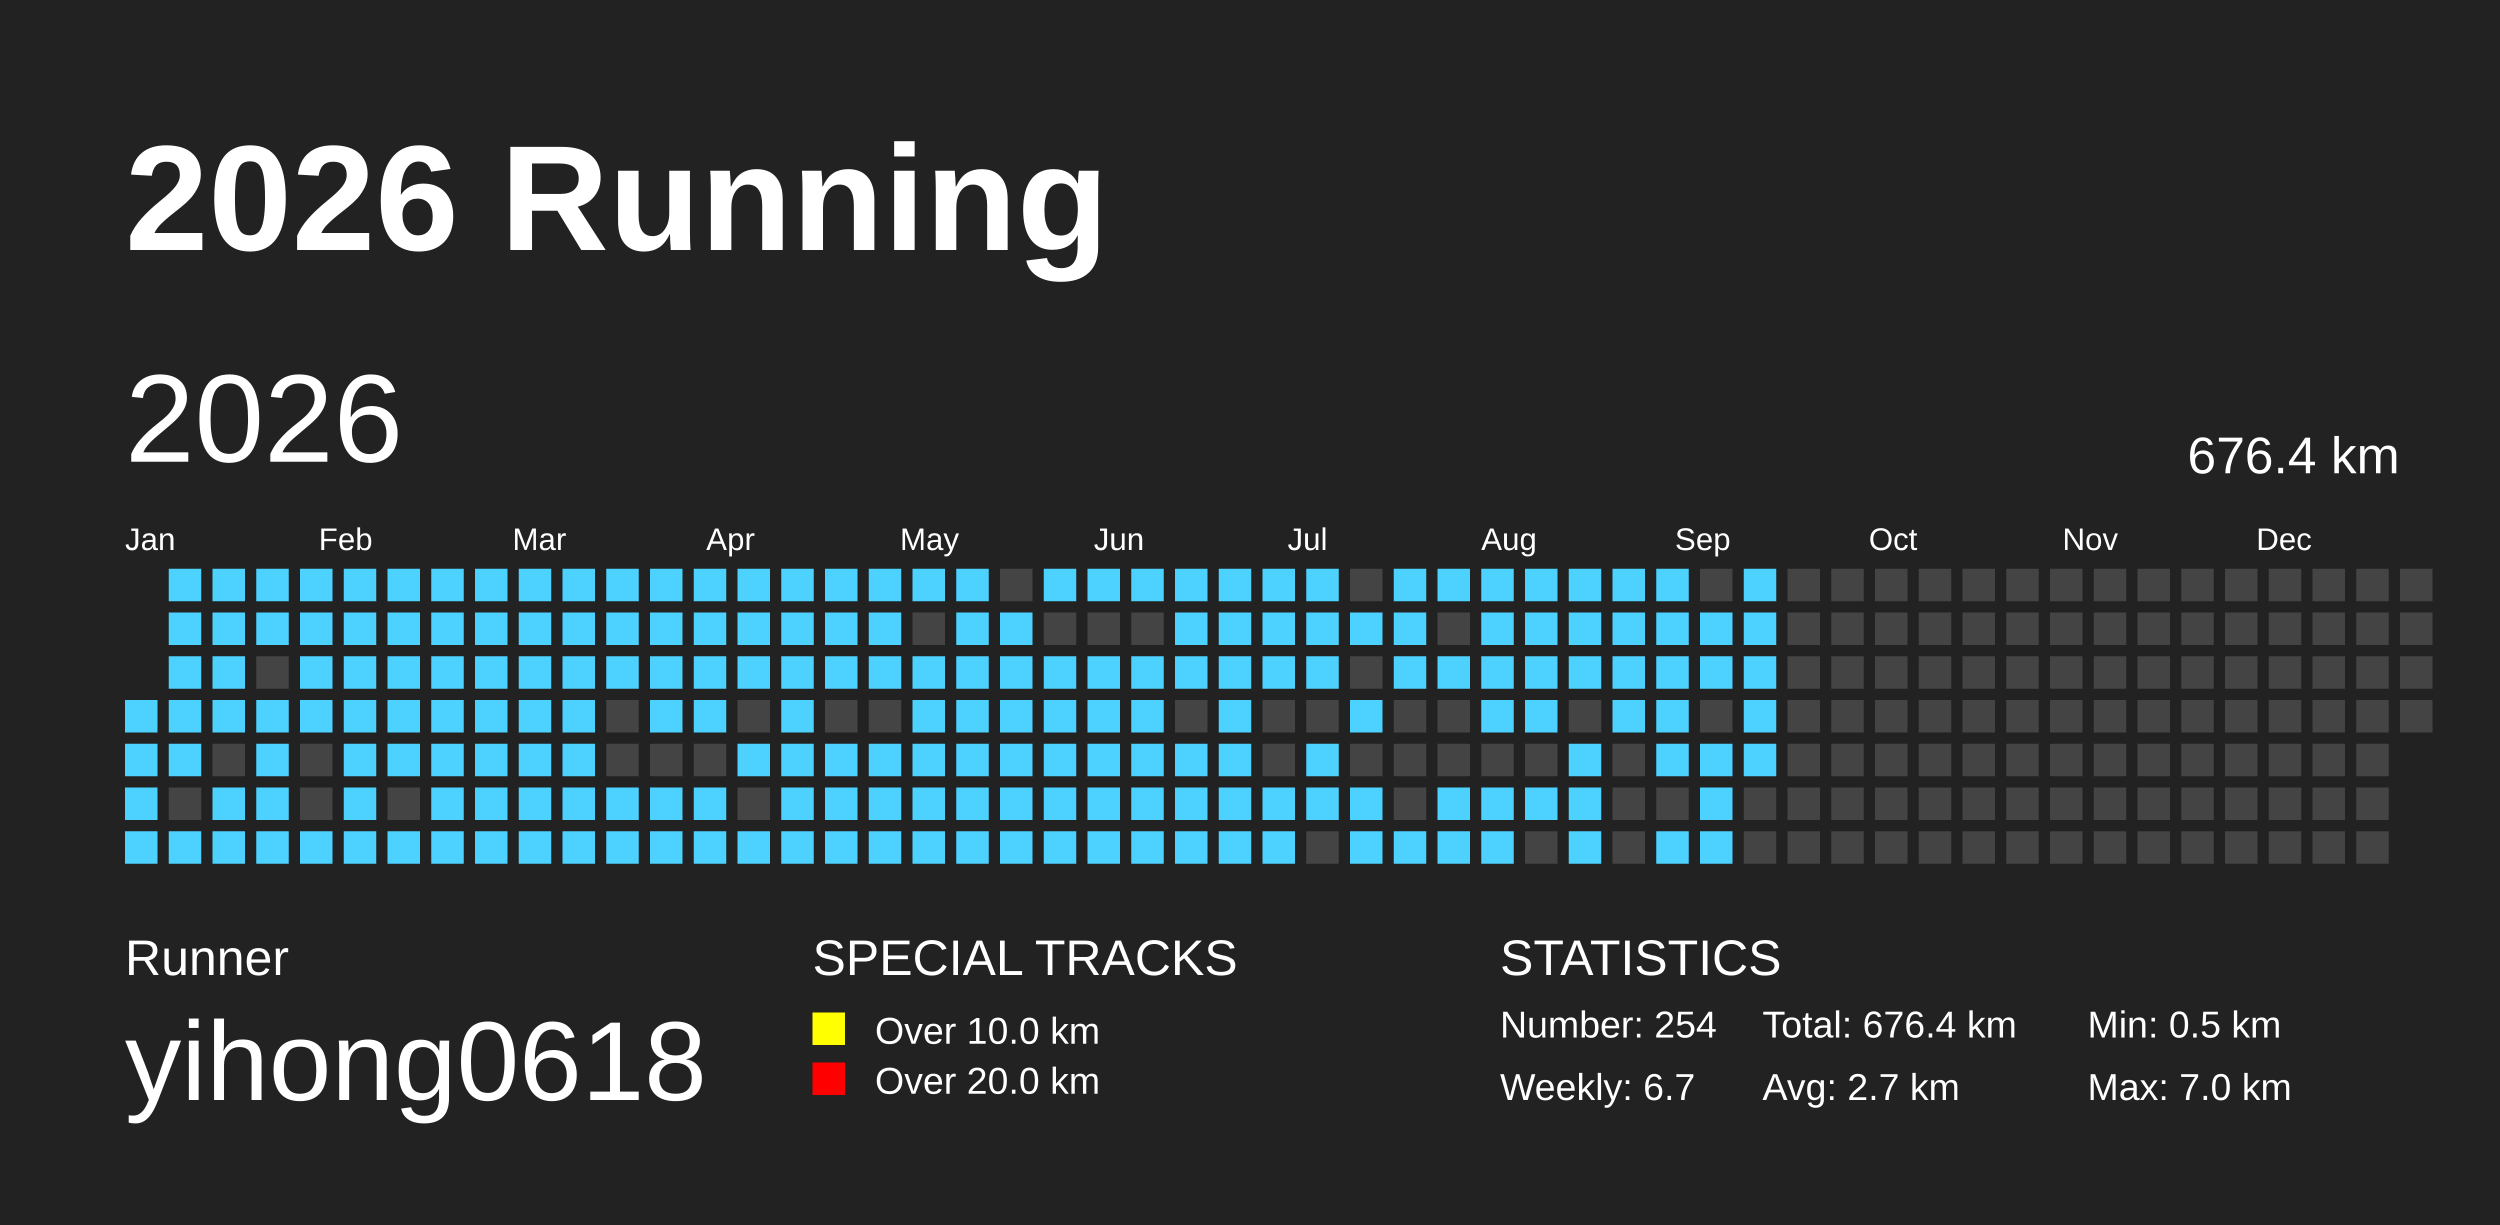
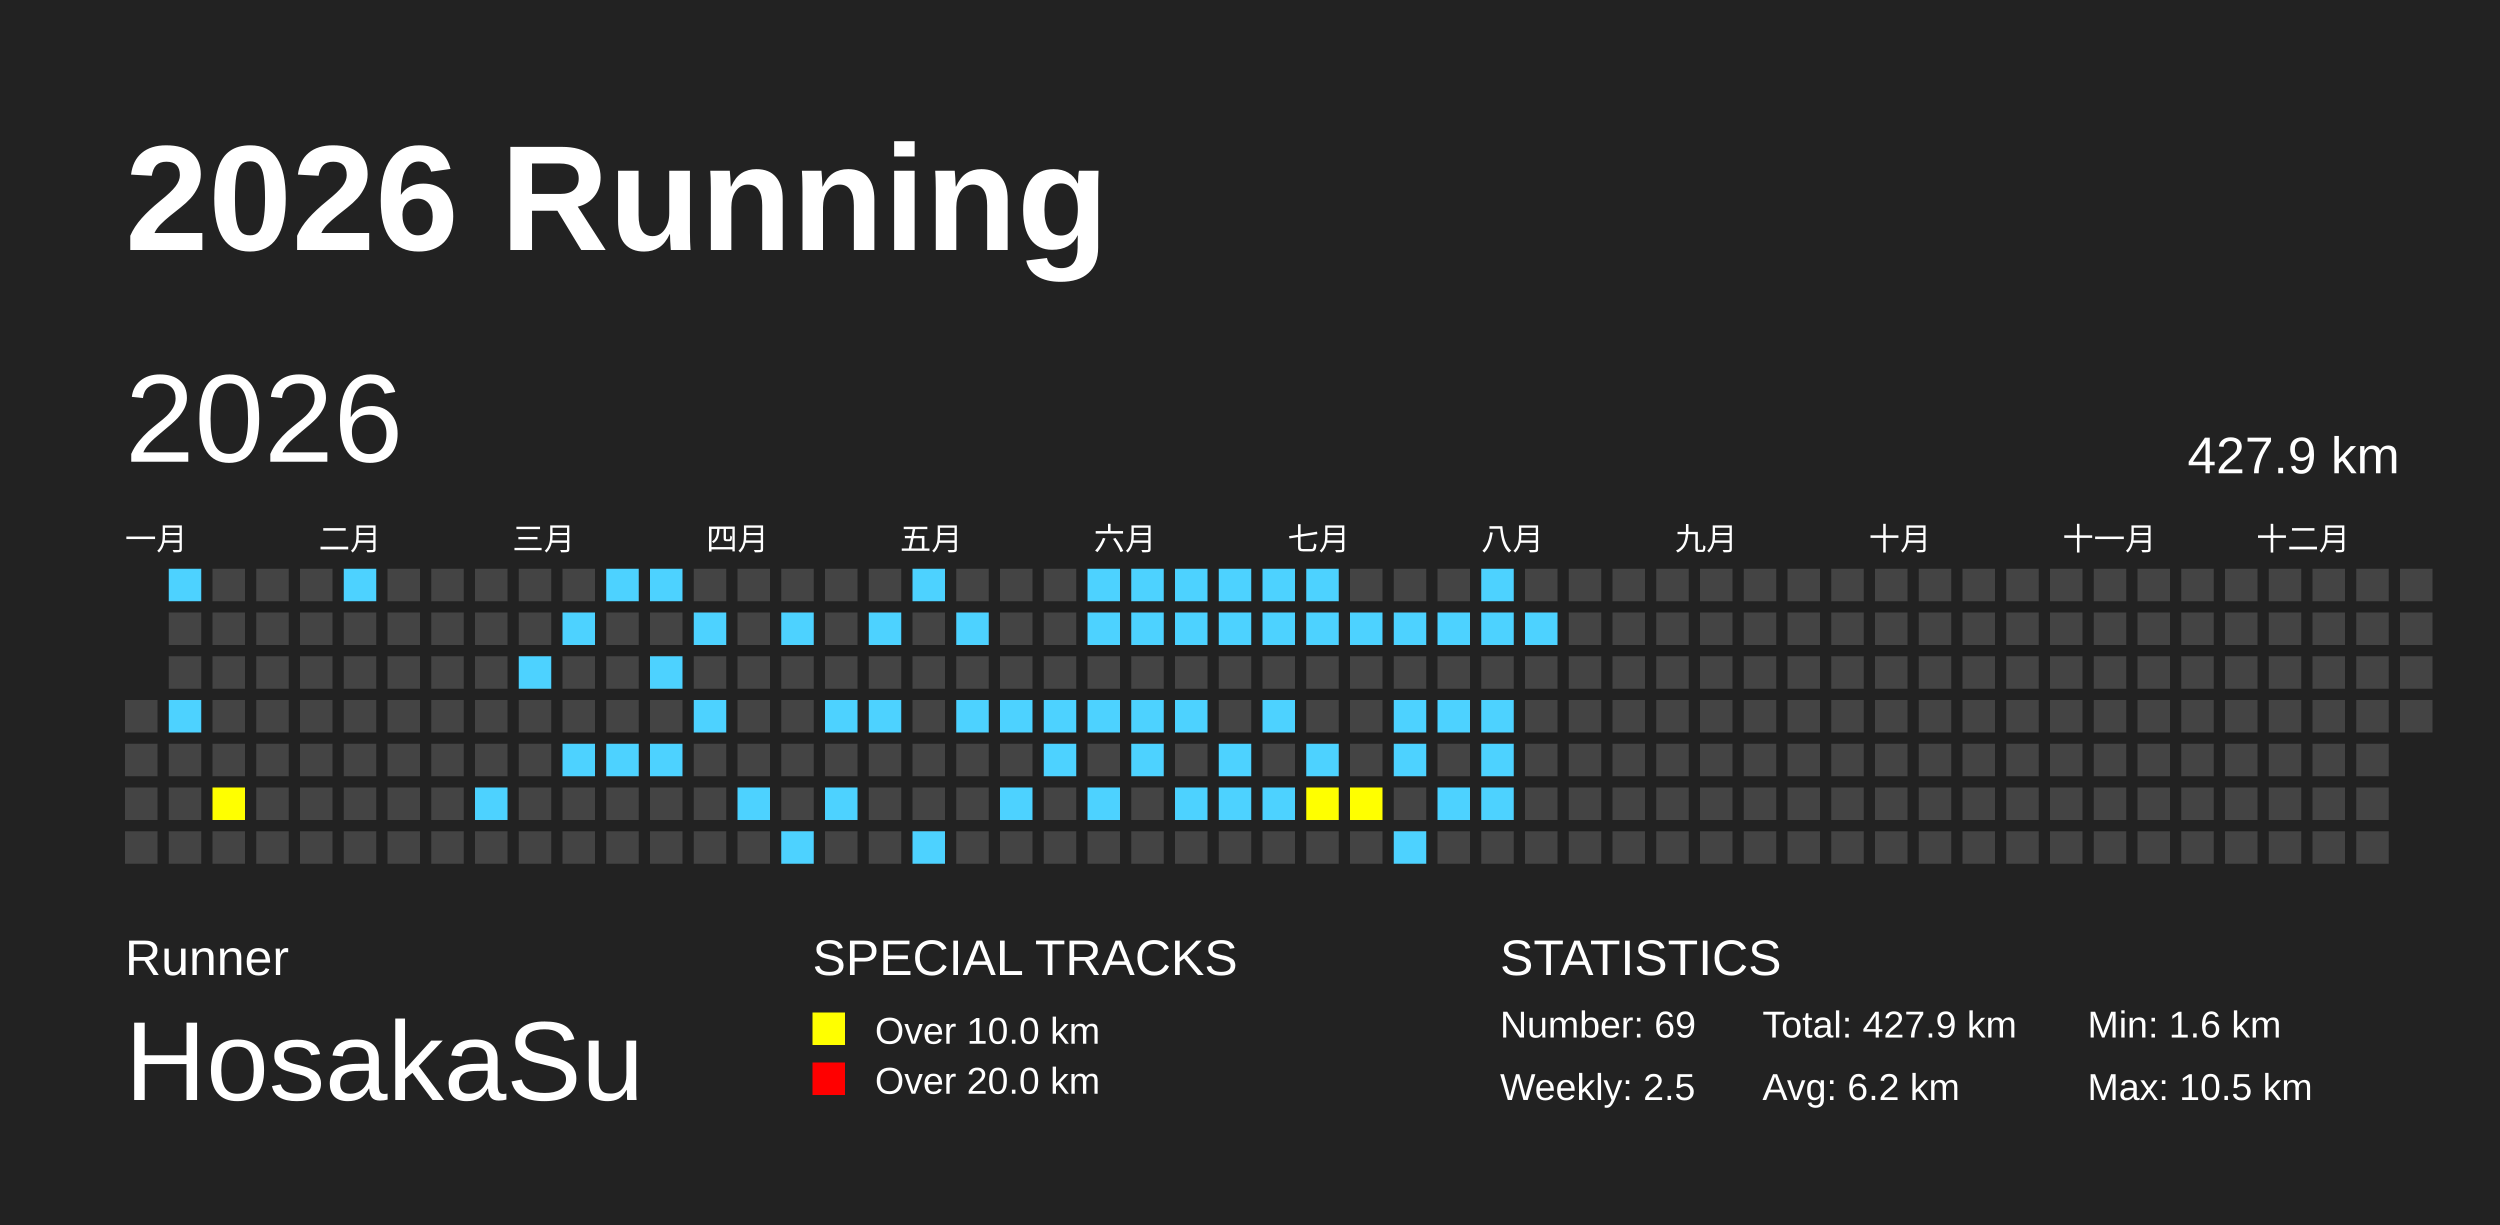
<svg xmlns="http://www.w3.org/2000/svg" baseProfile="full" height="98mm" version="1.1" viewBox="0,0,200,98" width="200mm">
-   <defs />
+   <defs>
+     <pattern height="2" id="indoor-stripe" patternUnits="userSpaceOnUse" width="2">
+       <line stroke="white" stroke-opacity="0.45" stroke-width="0.5" x1="0" x2="2" y1="2" y2="0" />
+     </pattern>
+   </defs>
  <rect fill="#222222" height="98" width="200" x="0" y="0" />
  <text fill="#FFFFFF" style="font-size:12px; font-family:Arial; font-weight:bold;" x="10" y="20">2026 Running</text>
  <text fill="#FFFFFF" style="font-size:4px; font-family:Arial" x="10" y="78">Runner</text>
-   <text fill="#FFFFFF" style="font-size:9px; font-family:Arial" x="10" y="88">yihong0618</text>
+   <text fill="#FFFFFF" style="font-size:9px; font-family:Arial" x="10" y="88">HosakaSu</text>
  <text fill="#FFFFFF" style="font-size:4px; font-family:Arial" x="65" y="78">SPECIAL TRACKS</text>
  <rect fill="yellow" height="2.6" width="2.6" x="65" y="81" />
  <text fill="#FFFFFF" style="font-size:3px; font-family:Arial" x="70" y="83.5">Over 10.0 km</text>
  <rect fill="red" height="2.6" width="2.6" x="65" y="85" />
  <text fill="#FFFFFF" style="font-size:3px; font-family:Arial" x="70" y="87.5">Over 20.0 km</text>
  <text fill="#FFFFFF" style="font-size:4px; font-family:Arial" x="120" y="78">STATISTICS</text>
-   <text fill="#FFFFFF" style="font-size:3px; font-family:Arial" x="120" y="83">Number: 254</text>
-   <text fill="#FFFFFF" style="font-size:3px; font-family:Arial" x="120" y="88">Weekly: 6.7</text>
-   <text fill="#FFFFFF" style="font-size:3px; font-family:Arial" x="141" y="83">Total: 676.4 km</text>
-   <text fill="#FFFFFF" style="font-size:3px; font-family:Arial" x="141" y="88">Avg: 2.7 km</text>
-   <text fill="#FFFFFF" style="font-size:3px; font-family:Arial" x="167" y="83">Min: 0.5 km</text>
-   <text fill="#FFFFFF" style="font-size:3px; font-family:Arial" x="167" y="88">Max: 7.0 km</text>
+   <text fill="#FFFFFF" style="font-size:3px; font-family:Arial" x="120" y="83">Number: 69</text>
+   <text fill="#FFFFFF" style="font-size:3px; font-family:Arial" x="120" y="88">Weekly: 2.5</text>
+   <text fill="#FFFFFF" style="font-size:3px; font-family:Arial" x="141" y="83">Total: 427.9 km</text>
+   <text fill="#FFFFFF" style="font-size:3px; font-family:Arial" x="141" y="88">Avg: 6.2 km</text>
+   <text fill="#FFFFFF" style="font-size:3px; font-family:Arial" x="167" y="83">Min: 1.6 km</text>
+   <text fill="#FFFFFF" style="font-size:3px; font-family:Arial" x="167" y="88">Max: 10.5 km</text>
  <text dominant-baseline="hanging" fill="#FFFFFF" style="font-size:10.0px; font-family:Arial;" x="10" y="30">2026</text>
-   <text dominant-baseline="hanging" fill="#FFFFFF" style="font-size:4.125px; font-family:Arial;" x="175" y="35">676.4 km</text>
-   <text fill="#FFFFFF" style="font-size:2.5px; font-family:Arial" x="10.0" y="44">Jan</text>
-   <text fill="#FFFFFF" style="font-size:2.5px; font-family:Arial" x="25.5" y="44">Feb</text>
-   <text fill="#FFFFFF" style="font-size:2.5px; font-family:Arial" x="41.0" y="44">Mar</text>
-   <text fill="#FFFFFF" style="font-size:2.5px; font-family:Arial" x="56.5" y="44">Apr</text>
-   <text fill="#FFFFFF" style="font-size:2.5px; font-family:Arial" x="72.0" y="44">May</text>
-   <text fill="#FFFFFF" style="font-size:2.5px; font-family:Arial" x="87.5" y="44">Jun</text>
-   <text fill="#FFFFFF" style="font-size:2.5px; font-family:Arial" x="103.0" y="44">Jul</text>
-   <text fill="#FFFFFF" style="font-size:2.5px; font-family:Arial" x="118.5" y="44">Aug</text>
-   <text fill="#FFFFFF" style="font-size:2.5px; font-family:Arial" x="134.0" y="44">Sep</text>
-   <text fill="#FFFFFF" style="font-size:2.5px; font-family:Arial" x="149.5" y="44">Oct</text>
-   <text fill="#FFFFFF" style="font-size:2.5px; font-family:Arial" x="165.0" y="44">Nov</text>
-   <text fill="#FFFFFF" style="font-size:2.5px; font-family:Arial" x="180.5" y="44">Dec</text>
-   <rect fill="#4DD2FF" height="2.6" width="2.6" x="10.0" y="56.0" />
-   <rect fill="#4DD2FF" height="2.6" width="2.6" x="10.0" y="59.5" />
-   <rect fill="#4DD2FF" height="2.6" width="2.6" x="10.0" y="63.0" />
-   <rect fill="#4DD2FF" height="2.6" width="2.6" x="10.0" y="66.5" />
+   <text dominant-baseline="hanging" fill="#FFFFFF" style="font-size:4.125px; font-family:Arial;" x="175" y="35">427.9 km</text>
+   <text fill="#FFFFFF" style="font-size:2.5px; font-family:Arial" x="10.0" y="44">一月</text>
+   <text fill="#FFFFFF" style="font-size:2.5px; font-family:Arial" x="25.5" y="44">二月</text>
+   <text fill="#FFFFFF" style="font-size:2.5px; font-family:Arial" x="41.0" y="44">三月</text>
+   <text fill="#FFFFFF" style="font-size:2.5px; font-family:Arial" x="56.5" y="44">四月</text>
+   <text fill="#FFFFFF" style="font-size:2.5px; font-family:Arial" x="72.0" y="44">五月</text>
+   <text fill="#FFFFFF" style="font-size:2.5px; font-family:Arial" x="87.5" y="44">六月</text>
+   <text fill="#FFFFFF" style="font-size:2.5px; font-family:Arial" x="103.0" y="44">七月</text>
+   <text fill="#FFFFFF" style="font-size:2.5px; font-family:Arial" x="118.5" y="44">八月</text>
+   <text fill="#FFFFFF" style="font-size:2.5px; font-family:Arial" x="134.0" y="44">九月</text>
+   <text fill="#FFFFFF" style="font-size:2.5px; font-family:Arial" x="149.5" y="44">十月</text>
+   <text fill="#FFFFFF" style="font-size:2.5px; font-family:Arial" x="165.0" y="44">十一月</text>
+   <text fill="#FFFFFF" style="font-size:2.5px; font-family:Arial" x="180.5" y="44">十二月</text>
+   <rect fill="#444444" height="2.6" width="2.6" x="10.0" y="56.0" />
+   <rect fill="#444444" height="2.6" width="2.6" x="10.0" y="59.5" />
+   <rect fill="#444444" height="2.6" width="2.6" x="10.0" y="63.0" />
+   <rect fill="#444444" height="2.6" width="2.6" x="10.0" y="66.5" />
  <rect fill="#4DD2FF" height="2.6" width="2.6" x="13.5" y="45.5" />
-   <rect fill="#4DD2FF" height="2.6" width="2.6" x="13.5" y="49.0" />
-   <rect fill="#4DD2FF" height="2.6" width="2.6" x="13.5" y="52.5" />
+   <rect fill="#444444" height="2.6" width="2.6" x="13.5" y="49.0" />
+   <rect fill="#444444" height="2.6" width="2.6" x="13.5" y="52.5" />
  <rect fill="#4DD2FF" height="2.6" width="2.6" x="13.5" y="56.0" />
-   <rect fill="#4DD2FF" height="2.6" width="2.6" x="13.5" y="59.5" />
+   <rect fill="#444444" height="2.6" width="2.6" x="13.5" y="59.5" />
  <rect fill="#444444" height="2.6" width="2.6" x="13.5" y="63.0" />
-   <rect fill="#4DD2FF" height="2.6" width="2.6" x="13.5" y="66.5" />
-   <rect fill="#4DD2FF" height="2.6" width="2.6" x="17.0" y="45.5" />
-   <rect fill="#4DD2FF" height="2.6" width="2.6" x="17.0" y="49.0" />
-   <rect fill="#4DD2FF" height="2.6" width="2.6" x="17.0" y="52.5" />
-   <rect fill="#4DD2FF" height="2.6" width="2.6" x="17.0" y="56.0" />
+   <rect fill="#444444" height="2.6" width="2.6" x="13.5" y="66.5" />
+   <rect fill="#444444" height="2.6" width="2.6" x="17.0" y="45.5" />
+   <rect fill="#444444" height="2.6" width="2.6" x="17.0" y="49.0" />
+   <rect fill="#444444" height="2.6" width="2.6" x="17.0" y="52.5" />
+   <rect fill="#444444" height="2.6" width="2.6" x="17.0" y="56.0" />
  <rect fill="#444444" height="2.6" width="2.6" x="17.0" y="59.5" />
-   <rect fill="#4DD2FF" height="2.6" width="2.6" x="17.0" y="63.0" />
-   <rect fill="#4DD2FF" height="2.6" width="2.6" x="17.0" y="66.5" />
-   <rect fill="#4DD2FF" height="2.6" width="2.6" x="20.5" y="45.5" />
-   <rect fill="#4DD2FF" height="2.6" width="2.6" x="20.5" y="49.0" />
+   <rect fill="yellow" height="2.6" width="2.6" x="17.0" y="63.0" />
+   <rect fill="#444444" height="2.6" width="2.6" x="17.0" y="66.5" />
+   <rect fill="#444444" height="2.6" width="2.6" x="20.5" y="45.5" />
+   <rect fill="#444444" height="2.6" width="2.6" x="20.5" y="49.0" />
  <rect fill="#444444" height="2.6" width="2.6" x="20.5" y="52.5" />
-   <rect fill="#4DD2FF" height="2.6" width="2.6" x="20.5" y="56.0" />
-   <rect fill="#4DD2FF" height="2.6" width="2.6" x="20.5" y="59.5" />
-   <rect fill="#4DD2FF" height="2.6" width="2.6" x="20.5" y="63.0" />
-   <rect fill="#4DD2FF" height="2.6" width="2.6" x="20.5" y="66.5" />
-   <rect fill="#4DD2FF" height="2.6" width="2.6" x="24.0" y="45.5" />
-   <rect fill="#4DD2FF" height="2.6" width="2.6" x="24.0" y="49.0" />
-   <rect fill="#4DD2FF" height="2.6" width="2.6" x="24.0" y="52.5" />
-   <rect fill="#4DD2FF" height="2.6" width="2.6" x="24.0" y="56.0" />
+   <rect fill="#444444" height="2.6" width="2.6" x="20.5" y="56.0" />
+   <rect fill="#444444" height="2.6" width="2.6" x="20.5" y="59.5" />
+   <rect fill="#444444" height="2.6" width="2.6" x="20.5" y="63.0" />
+   <rect fill="#444444" height="2.6" width="2.6" x="20.5" y="66.5" />
+   <rect fill="#444444" height="2.6" width="2.6" x="24.0" y="45.5" />
+   <rect fill="#444444" height="2.6" width="2.6" x="24.0" y="49.0" />
+   <rect fill="#444444" height="2.6" width="2.6" x="24.0" y="52.5" />
+   <rect fill="#444444" height="2.6" width="2.6" x="24.0" y="56.0" />
  <rect fill="#444444" height="2.6" width="2.6" x="24.0" y="59.5" />
  <rect fill="#444444" height="2.6" width="2.6" x="24.0" y="63.0" />
-   <rect fill="#4DD2FF" height="2.6" width="2.6" x="24.0" y="66.5" />
+   <rect fill="#444444" height="2.6" width="2.6" x="24.0" y="66.5" />
  <rect fill="#4DD2FF" height="2.6" width="2.6" x="27.5" y="45.5" />
-   <rect fill="#4DD2FF" height="2.6" width="2.6" x="27.5" y="49.0" />
-   <rect fill="#4DD2FF" height="2.6" width="2.6" x="27.5" y="52.5" />
-   <rect fill="#4DD2FF" height="2.6" width="2.6" x="27.5" y="56.0" />
-   <rect fill="#4DD2FF" height="2.6" width="2.6" x="27.5" y="59.5" />
-   <rect fill="#4DD2FF" height="2.6" width="2.6" x="27.5" y="63.0" />
-   <rect fill="#4DD2FF" height="2.6" width="2.6" x="27.5" y="66.5" />
-   <rect fill="#4DD2FF" height="2.6" width="2.6" x="31.0" y="45.5" />
-   <rect fill="#4DD2FF" height="2.6" width="2.6" x="31.0" y="49.0" />
-   <rect fill="#4DD2FF" height="2.6" width="2.6" x="31.0" y="52.5" />
-   <rect fill="#4DD2FF" height="2.6" width="2.6" x="31.0" y="56.0" />
-   <rect fill="#4DD2FF" height="2.6" width="2.6" x="31.0" y="59.5" />
+   <rect fill="#444444" height="2.6" width="2.6" x="27.5" y="49.0" />
+   <rect fill="#444444" height="2.6" width="2.6" x="27.5" y="52.5" />
+   <rect fill="#444444" height="2.6" width="2.6" x="27.5" y="56.0" />
+   <rect fill="#444444" height="2.6" width="2.6" x="27.5" y="59.5" />
+   <rect fill="#444444" height="2.6" width="2.6" x="27.5" y="63.0" />
+   <rect fill="#444444" height="2.6" width="2.6" x="27.5" y="66.5" />
+   <rect fill="#444444" height="2.6" width="2.6" x="31.0" y="45.5" />
+   <rect fill="#444444" height="2.6" width="2.6" x="31.0" y="49.0" />
+   <rect fill="#444444" height="2.6" width="2.6" x="31.0" y="52.5" />
+   <rect fill="#444444" height="2.6" width="2.6" x="31.0" y="56.0" />
+   <rect fill="#444444" height="2.6" width="2.6" x="31.0" y="59.5" />
  <rect fill="#444444" height="2.6" width="2.6" x="31.0" y="63.0" />
-   <rect fill="#4DD2FF" height="2.6" width="2.6" x="31.0" y="66.5" />
-   <rect fill="#4DD2FF" height="2.6" width="2.6" x="34.5" y="45.5" />
-   <rect fill="#4DD2FF" height="2.6" width="2.6" x="34.5" y="49.0" />
-   <rect fill="#4DD2FF" height="2.6" width="2.6" x="34.5" y="52.5" />
-   <rect fill="#4DD2FF" height="2.6" width="2.6" x="34.5" y="56.0" />
-   <rect fill="#4DD2FF" height="2.6" width="2.6" x="34.5" y="59.5" />
-   <rect fill="#4DD2FF" height="2.6" width="2.6" x="34.5" y="63.0" />
-   <rect fill="#4DD2FF" height="2.6" width="2.6" x="34.5" y="66.5" />
-   <rect fill="#4DD2FF" height="2.6" width="2.6" x="38.0" y="45.5" />
-   <rect fill="#4DD2FF" height="2.6" width="2.6" x="38.0" y="49.0" />
-   <rect fill="#4DD2FF" height="2.6" width="2.6" x="38.0" y="52.5" />
-   <rect fill="#4DD2FF" height="2.6" width="2.6" x="38.0" y="56.0" />
-   <rect fill="#4DD2FF" height="2.6" width="2.6" x="38.0" y="59.5" />
+   <rect fill="#444444" height="2.6" width="2.6" x="31.0" y="66.5" />
+   <rect fill="#444444" height="2.6" width="2.6" x="34.5" y="45.5" />
+   <rect fill="#444444" height="2.6" width="2.6" x="34.5" y="49.0" />
+   <rect fill="#444444" height="2.6" width="2.6" x="34.5" y="52.5" />
+   <rect fill="#444444" height="2.6" width="2.6" x="34.5" y="56.0" />
+   <rect fill="#444444" height="2.6" width="2.6" x="34.5" y="59.5" />
+   <rect fill="#444444" height="2.6" width="2.6" x="34.5" y="63.0" />
+   <rect fill="#444444" height="2.6" width="2.6" x="34.5" y="66.5" />
+   <rect fill="#444444" height="2.6" width="2.6" x="38.0" y="45.5" />
+   <rect fill="#444444" height="2.6" width="2.6" x="38.0" y="49.0" />
+   <rect fill="#444444" height="2.6" width="2.6" x="38.0" y="52.5" />
+   <rect fill="#444444" height="2.6" width="2.6" x="38.0" y="56.0" />
+   <rect fill="#444444" height="2.6" width="2.6" x="38.0" y="59.5" />
  <rect fill="#4DD2FF" height="2.6" width="2.6" x="38.0" y="63.0" />
-   <rect fill="#4DD2FF" height="2.6" width="2.6" x="38.0" y="66.5" />
-   <rect fill="#4DD2FF" height="2.6" width="2.6" x="41.5" y="45.5" />
-   <rect fill="#4DD2FF" height="2.6" width="2.6" x="41.5" y="49.0" />
+   <rect fill="#444444" height="2.6" width="2.6" x="38.0" y="66.5" />
+   <rect fill="#444444" height="2.6" width="2.6" x="41.5" y="45.5" />
+   <rect fill="#444444" height="2.6" width="2.6" x="41.5" y="49.0" />
  <rect fill="#4DD2FF" height="2.6" width="2.6" x="41.5" y="52.5" />
-   <rect fill="#4DD2FF" height="2.6" width="2.6" x="41.5" y="56.0" />
-   <rect fill="#4DD2FF" height="2.6" width="2.6" x="41.5" y="59.5" />
-   <rect fill="#4DD2FF" height="2.6" width="2.6" x="41.5" y="63.0" />
-   <rect fill="#4DD2FF" height="2.6" width="2.6" x="41.5" y="66.5" />
-   <rect fill="#4DD2FF" height="2.6" width="2.6" x="45.0" y="45.5" />
+   <rect fill="#444444" height="2.6" width="2.6" x="41.5" y="56.0" />
+   <rect fill="#444444" height="2.6" width="2.6" x="41.5" y="59.5" />
+   <rect fill="#444444" height="2.6" width="2.6" x="41.5" y="63.0" />
+   <rect fill="#444444" height="2.6" width="2.6" x="41.5" y="66.5" />
+   <rect fill="#444444" height="2.6" width="2.6" x="45.0" y="45.5" />
  <rect fill="#4DD2FF" height="2.6" width="2.6" x="45.0" y="49.0" />
-   <rect fill="#4DD2FF" height="2.6" width="2.6" x="45.0" y="52.5" />
-   <rect fill="#4DD2FF" height="2.6" width="2.6" x="45.0" y="56.0" />
+   <rect fill="#444444" height="2.6" width="2.6" x="45.0" y="52.5" />
+   <rect fill="#444444" height="2.6" width="2.6" x="45.0" y="56.0" />
  <rect fill="#4DD2FF" height="2.6" width="2.6" x="45.0" y="59.5" />
-   <rect fill="#4DD2FF" height="2.6" width="2.6" x="45.0" y="63.0" />
-   <rect fill="#4DD2FF" height="2.6" width="2.6" x="45.0" y="66.5" />
+   <rect fill="#444444" height="2.6" width="2.6" x="45.0" y="63.0" />
+   <rect fill="#444444" height="2.6" width="2.6" x="45.0" y="66.5" />
  <rect fill="#4DD2FF" height="2.6" width="2.6" x="48.5" y="45.5" />
-   <rect fill="#4DD2FF" height="2.6" width="2.6" x="48.5" y="49.0" />
-   <rect fill="#4DD2FF" height="2.6" width="2.6" x="48.5" y="52.5" />
+   <rect fill="#444444" height="2.6" width="2.6" x="48.5" y="49.0" />
+   <rect fill="#444444" height="2.6" width="2.6" x="48.5" y="52.5" />
  <rect fill="#444444" height="2.6" width="2.6" x="48.5" y="56.0" />
-   <rect fill="#444444" height="2.6" width="2.6" x="48.5" y="59.5" />
-   <rect fill="#4DD2FF" height="2.6" width="2.6" x="48.5" y="63.0" />
-   <rect fill="#4DD2FF" height="2.6" width="2.6" x="48.5" y="66.5" />
+   <rect fill="#4DD2FF" height="2.6" width="2.6" x="48.5" y="59.5" />
+   <rect fill="#444444" height="2.6" width="2.6" x="48.5" y="63.0" />
+   <rect fill="#444444" height="2.6" width="2.6" x="48.5" y="66.5" />
  <rect fill="#4DD2FF" height="2.6" width="2.6" x="52.0" y="45.5" />
-   <rect fill="#4DD2FF" height="2.6" width="2.6" x="52.0" y="49.0" />
+   <rect fill="#444444" height="2.6" width="2.6" x="52.0" y="49.0" />
  <rect fill="#4DD2FF" height="2.6" width="2.6" x="52.0" y="52.5" />
-   <rect fill="#4DD2FF" height="2.6" width="2.6" x="52.0" y="56.0" />
-   <rect fill="#444444" height="2.6" width="2.6" x="52.0" y="59.5" />
-   <rect fill="#4DD2FF" height="2.6" width="2.6" x="52.0" y="63.0" />
-   <rect fill="#4DD2FF" height="2.6" width="2.6" x="52.0" y="66.5" />
-   <rect fill="#4DD2FF" height="2.6" width="2.6" x="55.5" y="45.5" />
+   <rect fill="#444444" height="2.6" width="2.6" x="52.0" y="56.0" />
+   <rect fill="#4DD2FF" height="2.6" width="2.6" x="52.0" y="59.5" />
+   <rect fill="#444444" height="2.6" width="2.6" x="52.0" y="63.0" />
+   <rect fill="#444444" height="2.6" width="2.6" x="52.0" y="66.5" />
+   <rect fill="#444444" height="2.6" width="2.6" x="55.5" y="45.5" />
  <rect fill="#4DD2FF" height="2.6" width="2.6" x="55.5" y="49.0" />
-   <rect fill="#4DD2FF" height="2.6" width="2.6" x="55.5" y="52.5" />
+   <rect fill="#444444" height="2.6" width="2.6" x="55.5" y="52.5" />
  <rect fill="#4DD2FF" height="2.6" width="2.6" x="55.5" y="56.0" />
  <rect fill="#444444" height="2.6" width="2.6" x="55.5" y="59.5" />
-   <rect fill="#4DD2FF" height="2.6" width="2.6" x="55.5" y="63.0" />
-   <rect fill="#4DD2FF" height="2.6" width="2.6" x="55.5" y="66.5" />
-   <rect fill="#4DD2FF" height="2.6" width="2.6" x="59.0" y="45.5" />
-   <rect fill="#4DD2FF" height="2.6" width="2.6" x="59.0" y="49.0" />
-   <rect fill="#4DD2FF" height="2.6" width="2.6" x="59.0" y="52.5" />
+   <rect fill="#444444" height="2.6" width="2.6" x="55.5" y="63.0" />
+   <rect fill="#444444" height="2.6" width="2.6" x="55.5" y="66.5" />
+   <rect fill="#444444" height="2.6" width="2.6" x="59.0" y="45.5" />
+   <rect fill="#444444" height="2.6" width="2.6" x="59.0" y="49.0" />
+   <rect fill="#444444" height="2.6" width="2.6" x="59.0" y="52.5" />
  <rect fill="#444444" height="2.6" width="2.6" x="59.0" y="56.0" />
-   <rect fill="#4DD2FF" height="2.6" width="2.6" x="59.0" y="59.5" />
-   <rect fill="#444444" height="2.6" width="2.6" x="59.0" y="63.0" />
-   <rect fill="#4DD2FF" height="2.6" width="2.6" x="59.0" y="66.5" />
-   <rect fill="#4DD2FF" height="2.6" width="2.6" x="62.5" y="45.5" />
+   <rect fill="#444444" height="2.6" width="2.6" x="59.0" y="59.5" />
+   <rect fill="#4DD2FF" height="2.6" width="2.6" x="59.0" y="63.0" />
+   <rect fill="#444444" height="2.6" width="2.6" x="59.0" y="66.5" />
+   <rect fill="#444444" height="2.6" width="2.6" x="62.5" y="45.5" />
  <rect fill="#4DD2FF" height="2.6" width="2.6" x="62.5" y="49.0" />
-   <rect fill="#4DD2FF" height="2.6" width="2.6" x="62.5" y="52.5" />
-   <rect fill="#4DD2FF" height="2.6" width="2.6" x="62.5" y="56.0" />
-   <rect fill="#4DD2FF" height="2.6" width="2.6" x="62.5" y="59.5" />
-   <rect fill="#4DD2FF" height="2.6" width="2.6" x="62.5" y="63.0" />
+   <rect fill="#444444" height="2.6" width="2.6" x="62.5" y="52.5" />
+   <rect fill="#444444" height="2.6" width="2.6" x="62.5" y="56.0" />
+   <rect fill="#444444" height="2.6" width="2.6" x="62.5" y="59.5" />
+   <rect fill="#444444" height="2.6" width="2.6" x="62.5" y="63.0" />
  <rect fill="#4DD2FF" height="2.6" width="2.6" x="62.5" y="66.5" />
-   <rect fill="#4DD2FF" height="2.6" width="2.6" x="66.0" y="45.5" />
-   <rect fill="#4DD2FF" height="2.6" width="2.6" x="66.0" y="49.0" />
-   <rect fill="#4DD2FF" height="2.6" width="2.6" x="66.0" y="52.5" />
-   <rect fill="#444444" height="2.6" width="2.6" x="66.0" y="56.0" />
-   <rect fill="#4DD2FF" height="2.6" width="2.6" x="66.0" y="59.5" />
+   <rect fill="#444444" height="2.6" width="2.6" x="66.0" y="45.5" />
+   <rect fill="#444444" height="2.6" width="2.6" x="66.0" y="49.0" />
+   <rect fill="#444444" height="2.6" width="2.6" x="66.0" y="52.5" />
+   <rect fill="#4DD2FF" height="2.6" width="2.6" x="66.0" y="56.0" />
+   <rect fill="#444444" height="2.6" width="2.6" x="66.0" y="59.5" />
  <rect fill="#4DD2FF" height="2.6" width="2.6" x="66.0" y="63.0" />
-   <rect fill="#4DD2FF" height="2.6" width="2.6" x="66.0" y="66.5" />
-   <rect fill="#4DD2FF" height="2.6" width="2.6" x="69.5" y="45.5" />
+   <rect fill="#444444" height="2.6" width="2.6" x="66.0" y="66.5" />
+   <rect fill="#444444" height="2.6" width="2.6" x="69.5" y="45.5" />
  <rect fill="#4DD2FF" height="2.6" width="2.6" x="69.5" y="49.0" />
-   <rect fill="#4DD2FF" height="2.6" width="2.6" x="69.5" y="52.5" />
-   <rect fill="#444444" height="2.6" width="2.6" x="69.5" y="56.0" />
-   <rect fill="#4DD2FF" height="2.6" width="2.6" x="69.5" y="59.5" />
-   <rect fill="#4DD2FF" height="2.6" width="2.6" x="69.5" y="63.0" />
-   <rect fill="#4DD2FF" height="2.6" width="2.6" x="69.5" y="66.5" />
+   <rect fill="#444444" height="2.6" width="2.6" x="69.5" y="52.5" />
+   <rect fill="#4DD2FF" height="2.6" width="2.6" x="69.5" y="56.0" />
+   <rect fill="#444444" height="2.6" width="2.6" x="69.5" y="59.5" />
+   <rect fill="#444444" height="2.6" width="2.6" x="69.5" y="63.0" />
+   <rect fill="#444444" height="2.6" width="2.6" x="69.5" y="66.5" />
  <rect fill="#4DD2FF" height="2.6" width="2.6" x="73.0" y="45.5" />
  <rect fill="#444444" height="2.6" width="2.6" x="73.0" y="49.0" />
-   <rect fill="#4DD2FF" height="2.6" width="2.6" x="73.0" y="52.5" />
-   <rect fill="#4DD2FF" height="2.6" width="2.6" x="73.0" y="56.0" />
-   <rect fill="#4DD2FF" height="2.6" width="2.6" x="73.0" y="59.5" />
-   <rect fill="#4DD2FF" height="2.6" width="2.6" x="73.0" y="63.0" />
+   <rect fill="#444444" height="2.6" width="2.6" x="73.0" y="52.5" />
+   <rect fill="#444444" height="2.6" width="2.6" x="73.0" y="56.0" />
+   <rect fill="#444444" height="2.6" width="2.6" x="73.0" y="59.5" />
+   <rect fill="#444444" height="2.6" width="2.6" x="73.0" y="63.0" />
  <rect fill="#4DD2FF" height="2.6" width="2.6" x="73.0" y="66.5" />
-   <rect fill="#4DD2FF" height="2.6" width="2.6" x="76.5" y="45.5" />
+   <rect fill="#444444" height="2.6" width="2.6" x="76.5" y="45.5" />
  <rect fill="#4DD2FF" height="2.6" width="2.6" x="76.5" y="49.0" />
-   <rect fill="#4DD2FF" height="2.6" width="2.6" x="76.5" y="52.5" />
+   <rect fill="#444444" height="2.6" width="2.6" x="76.5" y="52.5" />
  <rect fill="#4DD2FF" height="2.6" width="2.6" x="76.5" y="56.0" />
-   <rect fill="#4DD2FF" height="2.6" width="2.6" x="76.5" y="59.5" />
-   <rect fill="#4DD2FF" height="2.6" width="2.6" x="76.5" y="63.0" />
-   <rect fill="#4DD2FF" height="2.6" width="2.6" x="76.5" y="66.5" />
+   <rect fill="#444444" height="2.6" width="2.6" x="76.5" y="59.5" />
+   <rect fill="#444444" height="2.6" width="2.6" x="76.5" y="63.0" />
+   <rect fill="#444444" height="2.6" width="2.6" x="76.5" y="66.5" />
  <rect fill="#444444" height="2.6" width="2.6" x="80.0" y="45.5" />
-   <rect fill="#4DD2FF" height="2.6" width="2.6" x="80.0" y="49.0" />
-   <rect fill="#4DD2FF" height="2.6" width="2.6" x="80.0" y="52.5" />
+   <rect fill="#444444" height="2.6" width="2.6" x="80.0" y="49.0" />
+   <rect fill="#444444" height="2.6" width="2.6" x="80.0" y="52.5" />
  <rect fill="#4DD2FF" height="2.6" width="2.6" x="80.0" y="56.0" />
-   <rect fill="#4DD2FF" height="2.6" width="2.6" x="80.0" y="59.5" />
+   <rect fill="#444444" height="2.6" width="2.6" x="80.0" y="59.5" />
  <rect fill="#4DD2FF" height="2.6" width="2.6" x="80.0" y="63.0" />
-   <rect fill="#4DD2FF" height="2.6" width="2.6" x="80.0" y="66.5" />
-   <rect fill="#4DD2FF" height="2.6" width="2.6" x="83.5" y="45.5" />
+   <rect fill="#444444" height="2.6" width="2.6" x="80.0" y="66.5" />
+   <rect fill="#444444" height="2.6" width="2.6" x="83.5" y="45.5" />
  <rect fill="#444444" height="2.6" width="2.6" x="83.5" y="49.0" />
-   <rect fill="#4DD2FF" height="2.6" width="2.6" x="83.5" y="52.5" />
+   <rect fill="#444444" height="2.6" width="2.6" x="83.5" y="52.5" />
  <rect fill="#4DD2FF" height="2.6" width="2.6" x="83.5" y="56.0" />
  <rect fill="#4DD2FF" height="2.6" width="2.6" x="83.5" y="59.5" />
-   <rect fill="#4DD2FF" height="2.6" width="2.6" x="83.5" y="63.0" />
-   <rect fill="#4DD2FF" height="2.6" width="2.6" x="83.5" y="66.5" />
+   <rect fill="#444444" height="2.6" width="2.6" x="83.5" y="63.0" />
+   <rect fill="#444444" height="2.6" width="2.6" x="83.5" y="66.5" />
  <rect fill="#4DD2FF" height="2.6" width="2.6" x="87.0" y="45.5" />
-   <rect fill="#444444" height="2.6" width="2.6" x="87.0" y="49.0" />
-   <rect fill="#4DD2FF" height="2.6" width="2.6" x="87.0" y="52.5" />
+   <rect fill="#4DD2FF" height="2.6" width="2.6" x="87.0" y="49.0" />
+   <rect fill="#444444" height="2.6" width="2.6" x="87.0" y="52.5" />
  <rect fill="#4DD2FF" height="2.6" width="2.6" x="87.0" y="56.0" />
-   <rect fill="#4DD2FF" height="2.6" width="2.6" x="87.0" y="59.5" />
+   <rect fill="#444444" height="2.6" width="2.6" x="87.0" y="59.5" />
  <rect fill="#4DD2FF" height="2.6" width="2.6" x="87.0" y="63.0" />
-   <rect fill="#4DD2FF" height="2.6" width="2.6" x="87.0" y="66.5" />
+   <rect fill="#444444" height="2.6" width="2.6" x="87.0" y="66.5" />
  <rect fill="#4DD2FF" height="2.6" width="2.6" x="90.5" y="45.5" />
-   <rect fill="#444444" height="2.6" width="2.6" x="90.5" y="49.0" />
-   <rect fill="#4DD2FF" height="2.6" width="2.6" x="90.5" y="52.5" />
+   <rect fill="#4DD2FF" height="2.6" width="2.6" x="90.5" y="49.0" />
+   <rect fill="#444444" height="2.6" width="2.6" x="90.5" y="52.5" />
  <rect fill="#4DD2FF" height="2.6" width="2.6" x="90.5" y="56.0" />
  <rect fill="#4DD2FF" height="2.6" width="2.6" x="90.5" y="59.5" />
-   <rect fill="#4DD2FF" height="2.6" width="2.6" x="90.5" y="63.0" />
-   <rect fill="#4DD2FF" height="2.6" width="2.6" x="90.5" y="66.5" />
+   <rect fill="#444444" height="2.6" width="2.6" x="90.5" y="63.0" />
+   <rect fill="#444444" height="2.6" width="2.6" x="90.5" y="66.5" />
  <rect fill="#4DD2FF" height="2.6" width="2.6" x="94.0" y="45.5" />
  <rect fill="#4DD2FF" height="2.6" width="2.6" x="94.0" y="49.0" />
-   <rect fill="#4DD2FF" height="2.6" width="2.6" x="94.0" y="52.5" />
-   <rect fill="#444444" height="2.6" width="2.6" x="94.0" y="56.0" />
-   <rect fill="#4DD2FF" height="2.6" width="2.6" x="94.0" y="59.5" />
+   <rect fill="#444444" height="2.6" width="2.6" x="94.0" y="52.5" />
+   <rect fill="#4DD2FF" height="2.6" width="2.6" x="94.0" y="56.0" />
+   <rect fill="#444444" height="2.6" width="2.6" x="94.0" y="59.5" />
  <rect fill="#4DD2FF" height="2.6" width="2.6" x="94.0" y="63.0" />
-   <rect fill="#4DD2FF" height="2.6" width="2.6" x="94.0" y="66.5" />
+   <rect fill="#444444" height="2.6" width="2.6" x="94.0" y="66.5" />
  <rect fill="#4DD2FF" height="2.6" width="2.6" x="97.5" y="45.5" />
  <rect fill="#4DD2FF" height="2.6" width="2.6" x="97.5" y="49.0" />
-   <rect fill="#4DD2FF" height="2.6" width="2.6" x="97.5" y="52.5" />
-   <rect fill="#4DD2FF" height="2.6" width="2.6" x="97.5" y="56.0" />
+   <rect fill="#444444" height="2.6" width="2.6" x="97.5" y="52.5" />
+   <rect fill="#444444" height="2.6" width="2.6" x="97.5" y="56.0" />
  <rect fill="#4DD2FF" height="2.6" width="2.6" x="97.5" y="59.5" />
  <rect fill="#4DD2FF" height="2.6" width="2.6" x="97.5" y="63.0" />
-   <rect fill="#4DD2FF" height="2.6" width="2.6" x="97.5" y="66.5" />
+   <rect fill="#444444" height="2.6" width="2.6" x="97.5" y="66.5" />
  <rect fill="#4DD2FF" height="2.6" width="2.6" x="101.0" y="45.5" />
  <rect fill="#4DD2FF" height="2.6" width="2.6" x="101.0" y="49.0" />
-   <rect fill="#4DD2FF" height="2.6" width="2.6" x="101.0" y="52.5" />
-   <rect fill="#444444" height="2.6" width="2.6" x="101.0" y="56.0" />
+   <rect fill="#444444" height="2.6" width="2.6" x="101.0" y="52.5" />
+   <rect fill="#4DD2FF" height="2.6" width="2.6" x="101.0" y="56.0" />
  <rect fill="#444444" height="2.6" width="2.6" x="101.0" y="59.5" />
  <rect fill="#4DD2FF" height="2.6" width="2.6" x="101.0" y="63.0" />
-   <rect fill="#4DD2FF" height="2.6" width="2.6" x="101.0" y="66.5" />
+   <rect fill="#444444" height="2.6" width="2.6" x="101.0" y="66.5" />
  <rect fill="#4DD2FF" height="2.6" width="2.6" x="104.5" y="45.5" />
  <rect fill="#4DD2FF" height="2.6" width="2.6" x="104.5" y="49.0" />
-   <rect fill="#4DD2FF" height="2.6" width="2.6" x="104.5" y="52.5" />
+   <rect fill="#444444" height="2.6" width="2.6" x="104.5" y="52.5" />
  <rect fill="#444444" height="2.6" width="2.6" x="104.5" y="56.0" />
  <rect fill="#4DD2FF" height="2.6" width="2.6" x="104.5" y="59.5" />
-   <rect fill="#4DD2FF" height="2.6" width="2.6" x="104.5" y="63.0" />
+   <rect fill="yellow" height="2.6" width="2.6" x="104.5" y="63.0" />
  <rect fill="#444444" height="2.6" width="2.6" x="104.5" y="66.5" />
  <rect fill="#444444" height="2.6" width="2.6" x="108.0" y="45.5" />
  <rect fill="#4DD2FF" height="2.6" width="2.6" x="108.0" y="49.0" />
  <rect fill="#444444" height="2.6" width="2.6" x="108.0" y="52.5" />
-   <rect fill="#4DD2FF" height="2.6" width="2.6" x="108.0" y="56.0" />
+   <rect fill="#444444" height="2.6" width="2.6" x="108.0" y="56.0" />
  <rect fill="#444444" height="2.6" width="2.6" x="108.0" y="59.5" />
-   <rect fill="#4DD2FF" height="2.6" width="2.6" x="108.0" y="63.0" />
-   <rect fill="#4DD2FF" height="2.6" width="2.6" x="108.0" y="66.5" />
-   <rect fill="#4DD2FF" height="2.6" width="2.6" x="111.5" y="45.5" />
+   <rect fill="yellow" height="2.6" width="2.6" x="108.0" y="63.0" />
+   <rect fill="#444444" height="2.6" width="2.6" x="108.0" y="66.5" />
+   <rect fill="#444444" height="2.6" width="2.6" x="111.5" y="45.5" />
  <rect fill="#4DD2FF" height="2.6" width="2.6" x="111.5" y="49.0" />
-   <rect fill="#4DD2FF" height="2.6" width="2.6" x="111.5" y="52.5" />
-   <rect fill="#444444" height="2.6" width="2.6" x="111.5" y="56.0" />
-   <rect fill="#444444" height="2.6" width="2.6" x="111.5" y="59.5" />
+   <rect fill="#444444" height="2.6" width="2.6" x="111.5" y="52.5" />
+   <rect fill="#4DD2FF" height="2.6" width="2.6" x="111.5" y="56.0" />
+   <rect fill="#4DD2FF" height="2.6" width="2.6" x="111.5" y="59.5" />
  <rect fill="#444444" height="2.6" width="2.6" x="111.5" y="63.0" />
  <rect fill="#4DD2FF" height="2.6" width="2.6" x="111.5" y="66.5" />
-   <rect fill="#4DD2FF" height="2.6" width="2.6" x="115.0" y="45.5" />
-   <rect fill="#444444" height="2.6" width="2.6" x="115.0" y="49.0" />
-   <rect fill="#4DD2FF" height="2.6" width="2.6" x="115.0" y="52.5" />
-   <rect fill="#444444" height="2.6" width="2.6" x="115.0" y="56.0" />
+   <rect fill="#444444" height="2.6" width="2.6" x="115.0" y="45.5" />
+   <rect fill="#4DD2FF" height="2.6" width="2.6" x="115.0" y="49.0" />
+   <rect fill="#444444" height="2.6" width="2.6" x="115.0" y="52.5" />
+   <rect fill="#4DD2FF" height="2.6" width="2.6" x="115.0" y="56.0" />
  <rect fill="#444444" height="2.6" width="2.6" x="115.0" y="59.5" />
  <rect fill="#4DD2FF" height="2.6" width="2.6" x="115.0" y="63.0" />
-   <rect fill="#4DD2FF" height="2.6" width="2.6" x="115.0" y="66.5" />
+   <rect fill="#444444" height="2.6" width="2.6" x="115.0" y="66.5" />
  <rect fill="#4DD2FF" height="2.6" width="2.6" x="118.5" y="45.5" />
  <rect fill="#4DD2FF" height="2.6" width="2.6" x="118.5" y="49.0" />
-   <rect fill="#4DD2FF" height="2.6" width="2.6" x="118.5" y="52.5" />
+   <rect fill="#444444" height="2.6" width="2.6" x="118.5" y="52.5" />
  <rect fill="#4DD2FF" height="2.6" width="2.6" x="118.5" y="56.0" />
-   <rect fill="#444444" height="2.6" width="2.6" x="118.5" y="59.5" />
+   <rect fill="#4DD2FF" height="2.6" width="2.6" x="118.5" y="59.5" />
  <rect fill="#4DD2FF" height="2.6" width="2.6" x="118.5" y="63.0" />
-   <rect fill="#4DD2FF" height="2.6" width="2.6" x="118.5" y="66.5" />
-   <rect fill="#4DD2FF" height="2.6" width="2.6" x="122.0" y="45.5" />
+   <rect fill="#444444" height="2.6" width="2.6" x="118.5" y="66.5" />
+   <rect fill="#444444" height="2.6" width="2.6" x="122.0" y="45.5" />
  <rect fill="#4DD2FF" height="2.6" width="2.6" x="122.0" y="49.0" />
-   <rect fill="#4DD2FF" height="2.6" width="2.6" x="122.0" y="52.5" />
-   <rect fill="#4DD2FF" height="2.6" width="2.6" x="122.0" y="56.0" />
+   <rect fill="#444444" height="2.6" width="2.6" x="122.0" y="52.5" />
+   <rect fill="#444444" height="2.6" width="2.6" x="122.0" y="56.0" />
  <rect fill="#444444" height="2.6" width="2.6" x="122.0" y="59.5" />
-   <rect fill="#4DD2FF" height="2.6" width="2.6" x="122.0" y="63.0" />
+   <rect fill="#444444" height="2.6" width="2.6" x="122.0" y="63.0" />
  <rect fill="#444444" height="2.6" width="2.6" x="122.0" y="66.5" />
-   <rect fill="#4DD2FF" height="2.6" width="2.6" x="125.5" y="45.5" />
-   <rect fill="#4DD2FF" height="2.6" width="2.6" x="125.5" y="49.0" />
-   <rect fill="#4DD2FF" height="2.6" width="2.6" x="125.5" y="52.5" />
+   <rect fill="#444444" height="2.6" width="2.6" x="125.5" y="45.5" />
+   <rect fill="#444444" height="2.6" width="2.6" x="125.5" y="49.0" />
+   <rect fill="#444444" height="2.6" width="2.6" x="125.5" y="52.5" />
  <rect fill="#444444" height="2.6" width="2.6" x="125.5" y="56.0" />
-   <rect fill="#4DD2FF" height="2.6" width="2.6" x="125.5" y="59.5" />
-   <rect fill="#4DD2FF" height="2.6" width="2.6" x="125.5" y="63.0" />
-   <rect fill="#4DD2FF" height="2.6" width="2.6" x="125.5" y="66.5" />
-   <rect fill="#4DD2FF" height="2.6" width="2.6" x="129.0" y="45.5" />
-   <rect fill="#4DD2FF" height="2.6" width="2.6" x="129.0" y="49.0" />
-   <rect fill="#4DD2FF" height="2.6" width="2.6" x="129.0" y="52.5" />
-   <rect fill="#4DD2FF" height="2.6" width="2.6" x="129.0" y="56.0" />
+   <rect fill="#444444" height="2.6" width="2.6" x="125.5" y="59.5" />
+   <rect fill="#444444" height="2.6" width="2.6" x="125.5" y="63.0" />
+   <rect fill="#444444" height="2.6" width="2.6" x="125.5" y="66.5" />
+   <rect fill="#444444" height="2.6" width="2.6" x="129.0" y="45.5" />
+   <rect fill="#444444" height="2.6" width="2.6" x="129.0" y="49.0" />
+   <rect fill="#444444" height="2.6" width="2.6" x="129.0" y="52.5" />
+   <rect fill="#444444" height="2.6" width="2.6" x="129.0" y="56.0" />
  <rect fill="#444444" height="2.6" width="2.6" x="129.0" y="59.5" />
  <rect fill="#444444" height="2.6" width="2.6" x="129.0" y="63.0" />
  <rect fill="#444444" height="2.6" width="2.6" x="129.0" y="66.5" />
-   <rect fill="#4DD2FF" height="2.6" width="2.6" x="132.5" y="45.5" />
-   <rect fill="#4DD2FF" height="2.6" width="2.6" x="132.5" y="49.0" />
-   <rect fill="#4DD2FF" height="2.6" width="2.6" x="132.5" y="52.5" />
-   <rect fill="#4DD2FF" height="2.6" width="2.6" x="132.5" y="56.0" />
-   <rect fill="#4DD2FF" height="2.6" width="2.6" x="132.5" y="59.5" />
+   <rect fill="#444444" height="2.6" width="2.6" x="132.5" y="45.5" />
+   <rect fill="#444444" height="2.6" width="2.6" x="132.5" y="49.0" />
+   <rect fill="#444444" height="2.6" width="2.6" x="132.5" y="52.5" />
+   <rect fill="#444444" height="2.6" width="2.6" x="132.5" y="56.0" />
+   <rect fill="#444444" height="2.6" width="2.6" x="132.5" y="59.5" />
  <rect fill="#444444" height="2.6" width="2.6" x="132.5" y="63.0" />
-   <rect fill="#4DD2FF" height="2.6" width="2.6" x="132.5" y="66.5" />
+   <rect fill="#444444" height="2.6" width="2.6" x="132.5" y="66.5" />
  <rect fill="#444444" height="2.6" width="2.6" x="136.0" y="45.5" />
-   <rect fill="#4DD2FF" height="2.6" width="2.6" x="136.0" y="49.0" />
-   <rect fill="#4DD2FF" height="2.6" width="2.6" x="136.0" y="52.5" />
+   <rect fill="#444444" height="2.6" width="2.6" x="136.0" y="49.0" />
+   <rect fill="#444444" height="2.6" width="2.6" x="136.0" y="52.5" />
  <rect fill="#444444" height="2.6" width="2.6" x="136.0" y="56.0" />
-   <rect fill="#4DD2FF" height="2.6" width="2.6" x="136.0" y="59.5" />
-   <rect fill="#4DD2FF" height="2.6" width="2.6" x="136.0" y="63.0" />
-   <rect fill="#4DD2FF" height="2.6" width="2.6" x="136.0" y="66.5" />
-   <rect fill="#4DD2FF" height="2.6" width="2.6" x="139.5" y="45.5" />
-   <rect fill="#4DD2FF" height="2.6" width="2.6" x="139.5" y="49.0" />
-   <rect fill="#4DD2FF" height="2.6" width="2.6" x="139.5" y="52.5" />
-   <rect fill="#4DD2FF" height="2.6" width="2.6" x="139.5" y="56.0" />
-   <rect fill="#4DD2FF" height="2.6" width="2.6" x="139.5" y="59.5" />
+   <rect fill="#444444" height="2.6" width="2.6" x="136.0" y="59.5" />
+   <rect fill="#444444" height="2.6" width="2.6" x="136.0" y="63.0" />
+   <rect fill="#444444" height="2.6" width="2.6" x="136.0" y="66.5" />
+   <rect fill="#444444" height="2.6" width="2.6" x="139.5" y="45.5" />
+   <rect fill="#444444" height="2.6" width="2.6" x="139.5" y="49.0" />
+   <rect fill="#444444" height="2.6" width="2.6" x="139.5" y="52.5" />
+   <rect fill="#444444" height="2.6" width="2.6" x="139.5" y="56.0" />
+   <rect fill="#444444" height="2.6" width="2.6" x="139.5" y="59.5" />
  <rect fill="#444444" height="2.6" width="2.6" x="139.5" y="63.0" />
  <rect fill="#444444" height="2.6" width="2.6" x="139.5" y="66.5" />
  <rect fill="#444444" height="2.6" width="2.6" x="143.0" y="45.5" />
  <rect fill="#444444" height="2.6" width="2.6" x="143.0" y="49.0" />
  <rect fill="#444444" height="2.6" width="2.6" x="143.0" y="52.5" />
  <rect fill="#444444" height="2.6" width="2.6" x="143.0" y="56.0" />
  <rect fill="#444444" height="2.6" width="2.6" x="143.0" y="59.5" />
  <rect fill="#444444" height="2.6" width="2.6" x="143.0" y="63.0" />
  <rect fill="#444444" height="2.6" width="2.6" x="143.0" y="66.5" />
  <rect fill="#444444" height="2.6" width="2.6" x="146.5" y="45.5" />
  <rect fill="#444444" height="2.6" width="2.6" x="146.5" y="49.0" />
  <rect fill="#444444" height="2.6" width="2.6" x="146.5" y="52.5" />
  <rect fill="#444444" height="2.6" width="2.6" x="146.5" y="56.0" />
  <rect fill="#444444" height="2.6" width="2.6" x="146.5" y="59.5" />
  <rect fill="#444444" height="2.6" width="2.6" x="146.5" y="63.0" />
  <rect fill="#444444" height="2.6" width="2.6" x="146.5" y="66.5" />
  <rect fill="#444444" height="2.6" width="2.6" x="150.0" y="45.5" />
  <rect fill="#444444" height="2.6" width="2.6" x="150.0" y="49.0" />
  <rect fill="#444444" height="2.6" width="2.6" x="150.0" y="52.5" />
  <rect fill="#444444" height="2.6" width="2.6" x="150.0" y="56.0" />
  <rect fill="#444444" height="2.6" width="2.6" x="150.0" y="59.5" />
  <rect fill="#444444" height="2.6" width="2.6" x="150.0" y="63.0" />
  <rect fill="#444444" height="2.6" width="2.6" x="150.0" y="66.5" />
  <rect fill="#444444" height="2.6" width="2.6" x="153.5" y="45.5" />
  <rect fill="#444444" height="2.6" width="2.6" x="153.5" y="49.0" />
  <rect fill="#444444" height="2.6" width="2.6" x="153.5" y="52.5" />
  <rect fill="#444444" height="2.6" width="2.6" x="153.5" y="56.0" />
  <rect fill="#444444" height="2.6" width="2.6" x="153.5" y="59.5" />
  <rect fill="#444444" height="2.6" width="2.6" x="153.5" y="63.0" />
  <rect fill="#444444" height="2.6" width="2.6" x="153.5" y="66.5" />
  <rect fill="#444444" height="2.6" width="2.6" x="157.0" y="45.5" />
  <rect fill="#444444" height="2.6" width="2.6" x="157.0" y="49.0" />
  <rect fill="#444444" height="2.6" width="2.6" x="157.0" y="52.5" />
  <rect fill="#444444" height="2.6" width="2.6" x="157.0" y="56.0" />
  <rect fill="#444444" height="2.6" width="2.6" x="157.0" y="59.5" />
  <rect fill="#444444" height="2.6" width="2.6" x="157.0" y="63.0" />
  <rect fill="#444444" height="2.6" width="2.6" x="157.0" y="66.5" />
  <rect fill="#444444" height="2.6" width="2.6" x="160.5" y="45.5" />
  <rect fill="#444444" height="2.6" width="2.6" x="160.5" y="49.0" />
  <rect fill="#444444" height="2.6" width="2.6" x="160.5" y="52.5" />
  <rect fill="#444444" height="2.6" width="2.6" x="160.5" y="56.0" />
  <rect fill="#444444" height="2.6" width="2.6" x="160.5" y="59.5" />
  <rect fill="#444444" height="2.6" width="2.6" x="160.5" y="63.0" />
  <rect fill="#444444" height="2.6" width="2.6" x="160.5" y="66.5" />
  <rect fill="#444444" height="2.6" width="2.6" x="164.0" y="45.5" />
  <rect fill="#444444" height="2.6" width="2.6" x="164.0" y="49.0" />
  <rect fill="#444444" height="2.6" width="2.6" x="164.0" y="52.5" />
  <rect fill="#444444" height="2.6" width="2.6" x="164.0" y="56.0" />
  <rect fill="#444444" height="2.6" width="2.6" x="164.0" y="59.5" />
  <rect fill="#444444" height="2.6" width="2.6" x="164.0" y="63.0" />
  <rect fill="#444444" height="2.6" width="2.6" x="164.0" y="66.5" />
  <rect fill="#444444" height="2.6" width="2.6" x="167.5" y="45.5" />
  <rect fill="#444444" height="2.6" width="2.6" x="167.5" y="49.0" />
  <rect fill="#444444" height="2.6" width="2.6" x="167.5" y="52.5" />
  <rect fill="#444444" height="2.6" width="2.6" x="167.5" y="56.0" />
  <rect fill="#444444" height="2.6" width="2.6" x="167.5" y="59.5" />
  <rect fill="#444444" height="2.6" width="2.6" x="167.5" y="63.0" />
  <rect fill="#444444" height="2.6" width="2.6" x="167.5" y="66.5" />
  <rect fill="#444444" height="2.6" width="2.6" x="171.0" y="45.5" />
  <rect fill="#444444" height="2.6" width="2.6" x="171.0" y="49.0" />
  <rect fill="#444444" height="2.6" width="2.6" x="171.0" y="52.5" />
  <rect fill="#444444" height="2.6" width="2.6" x="171.0" y="56.0" />
  <rect fill="#444444" height="2.6" width="2.6" x="171.0" y="59.5" />
  <rect fill="#444444" height="2.6" width="2.6" x="171.0" y="63.0" />
  <rect fill="#444444" height="2.6" width="2.6" x="171.0" y="66.5" />
  <rect fill="#444444" height="2.6" width="2.6" x="174.5" y="45.5" />
  <rect fill="#444444" height="2.6" width="2.6" x="174.5" y="49.0" />
  <rect fill="#444444" height="2.6" width="2.6" x="174.5" y="52.5" />
  <rect fill="#444444" height="2.6" width="2.6" x="174.5" y="56.0" />
  <rect fill="#444444" height="2.6" width="2.6" x="174.5" y="59.5" />
  <rect fill="#444444" height="2.6" width="2.6" x="174.5" y="63.0" />
  <rect fill="#444444" height="2.6" width="2.6" x="174.5" y="66.5" />
  <rect fill="#444444" height="2.6" width="2.6" x="178.0" y="45.5" />
  <rect fill="#444444" height="2.6" width="2.6" x="178.0" y="49.0" />
  <rect fill="#444444" height="2.6" width="2.6" x="178.0" y="52.5" />
  <rect fill="#444444" height="2.6" width="2.6" x="178.0" y="56.0" />
  <rect fill="#444444" height="2.6" width="2.6" x="178.0" y="59.5" />
  <rect fill="#444444" height="2.6" width="2.6" x="178.0" y="63.0" />
  <rect fill="#444444" height="2.6" width="2.6" x="178.0" y="66.5" />
  <rect fill="#444444" height="2.6" width="2.6" x="181.5" y="45.5" />
  <rect fill="#444444" height="2.6" width="2.6" x="181.5" y="49.0" />
  <rect fill="#444444" height="2.6" width="2.6" x="181.5" y="52.5" />
  <rect fill="#444444" height="2.6" width="2.6" x="181.5" y="56.0" />
  <rect fill="#444444" height="2.6" width="2.6" x="181.5" y="59.5" />
  <rect fill="#444444" height="2.6" width="2.6" x="181.5" y="63.0" />
  <rect fill="#444444" height="2.6" width="2.6" x="181.5" y="66.5" />
  <rect fill="#444444" height="2.6" width="2.6" x="185.0" y="45.5" />
  <rect fill="#444444" height="2.6" width="2.6" x="185.0" y="49.0" />
  <rect fill="#444444" height="2.6" width="2.6" x="185.0" y="52.5" />
  <rect fill="#444444" height="2.6" width="2.6" x="185.0" y="56.0" />
  <rect fill="#444444" height="2.6" width="2.6" x="185.0" y="59.5" />
  <rect fill="#444444" height="2.6" width="2.6" x="185.0" y="63.0" />
  <rect fill="#444444" height="2.6" width="2.6" x="185.0" y="66.5" />
  <rect fill="#444444" height="2.6" width="2.6" x="188.5" y="45.5" />
  <rect fill="#444444" height="2.6" width="2.6" x="188.5" y="49.0" />
  <rect fill="#444444" height="2.6" width="2.6" x="188.5" y="52.5" />
  <rect fill="#444444" height="2.6" width="2.6" x="188.5" y="56.0" />
  <rect fill="#444444" height="2.6" width="2.6" x="188.5" y="59.5" />
  <rect fill="#444444" height="2.6" width="2.6" x="188.5" y="63.0" />
  <rect fill="#444444" height="2.6" width="2.6" x="188.5" y="66.5" />
  <rect fill="#444444" height="2.6" width="2.6" x="192.0" y="45.5" />
  <rect fill="#444444" height="2.6" width="2.6" x="192.0" y="49.0" />
  <rect fill="#444444" height="2.6" width="2.6" x="192.0" y="52.5" />
  <rect fill="#444444" height="2.6" width="2.6" x="192.0" y="56.0" />
</svg>
